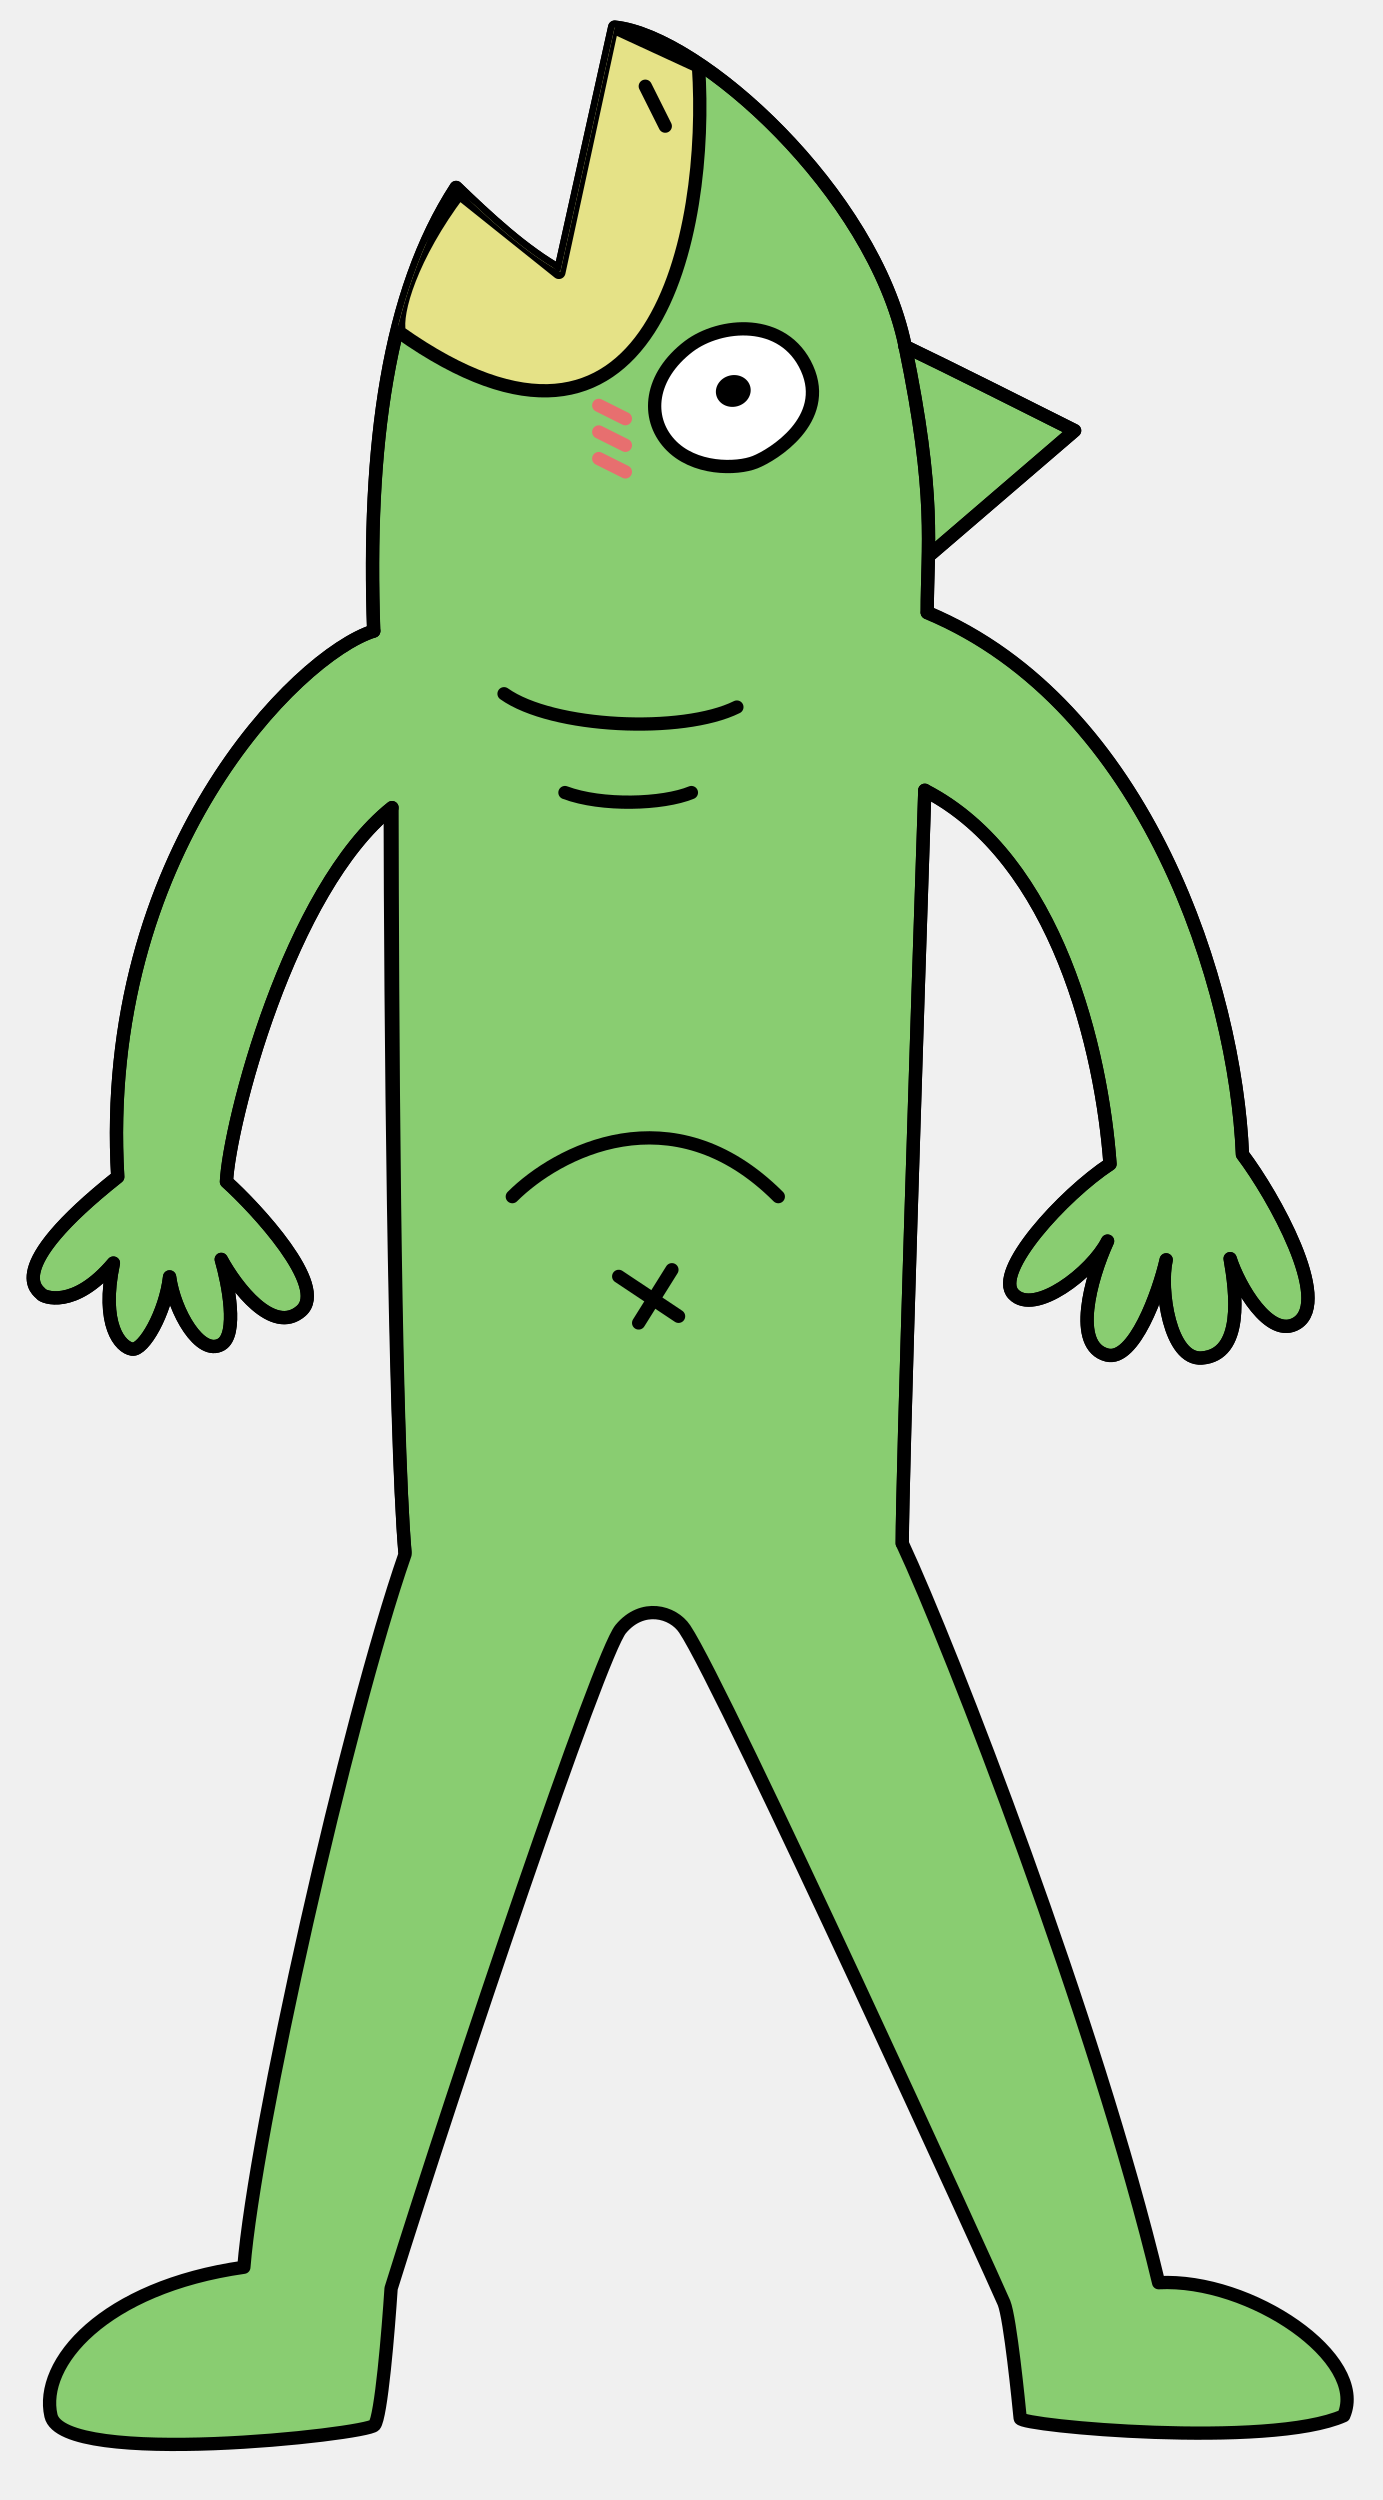
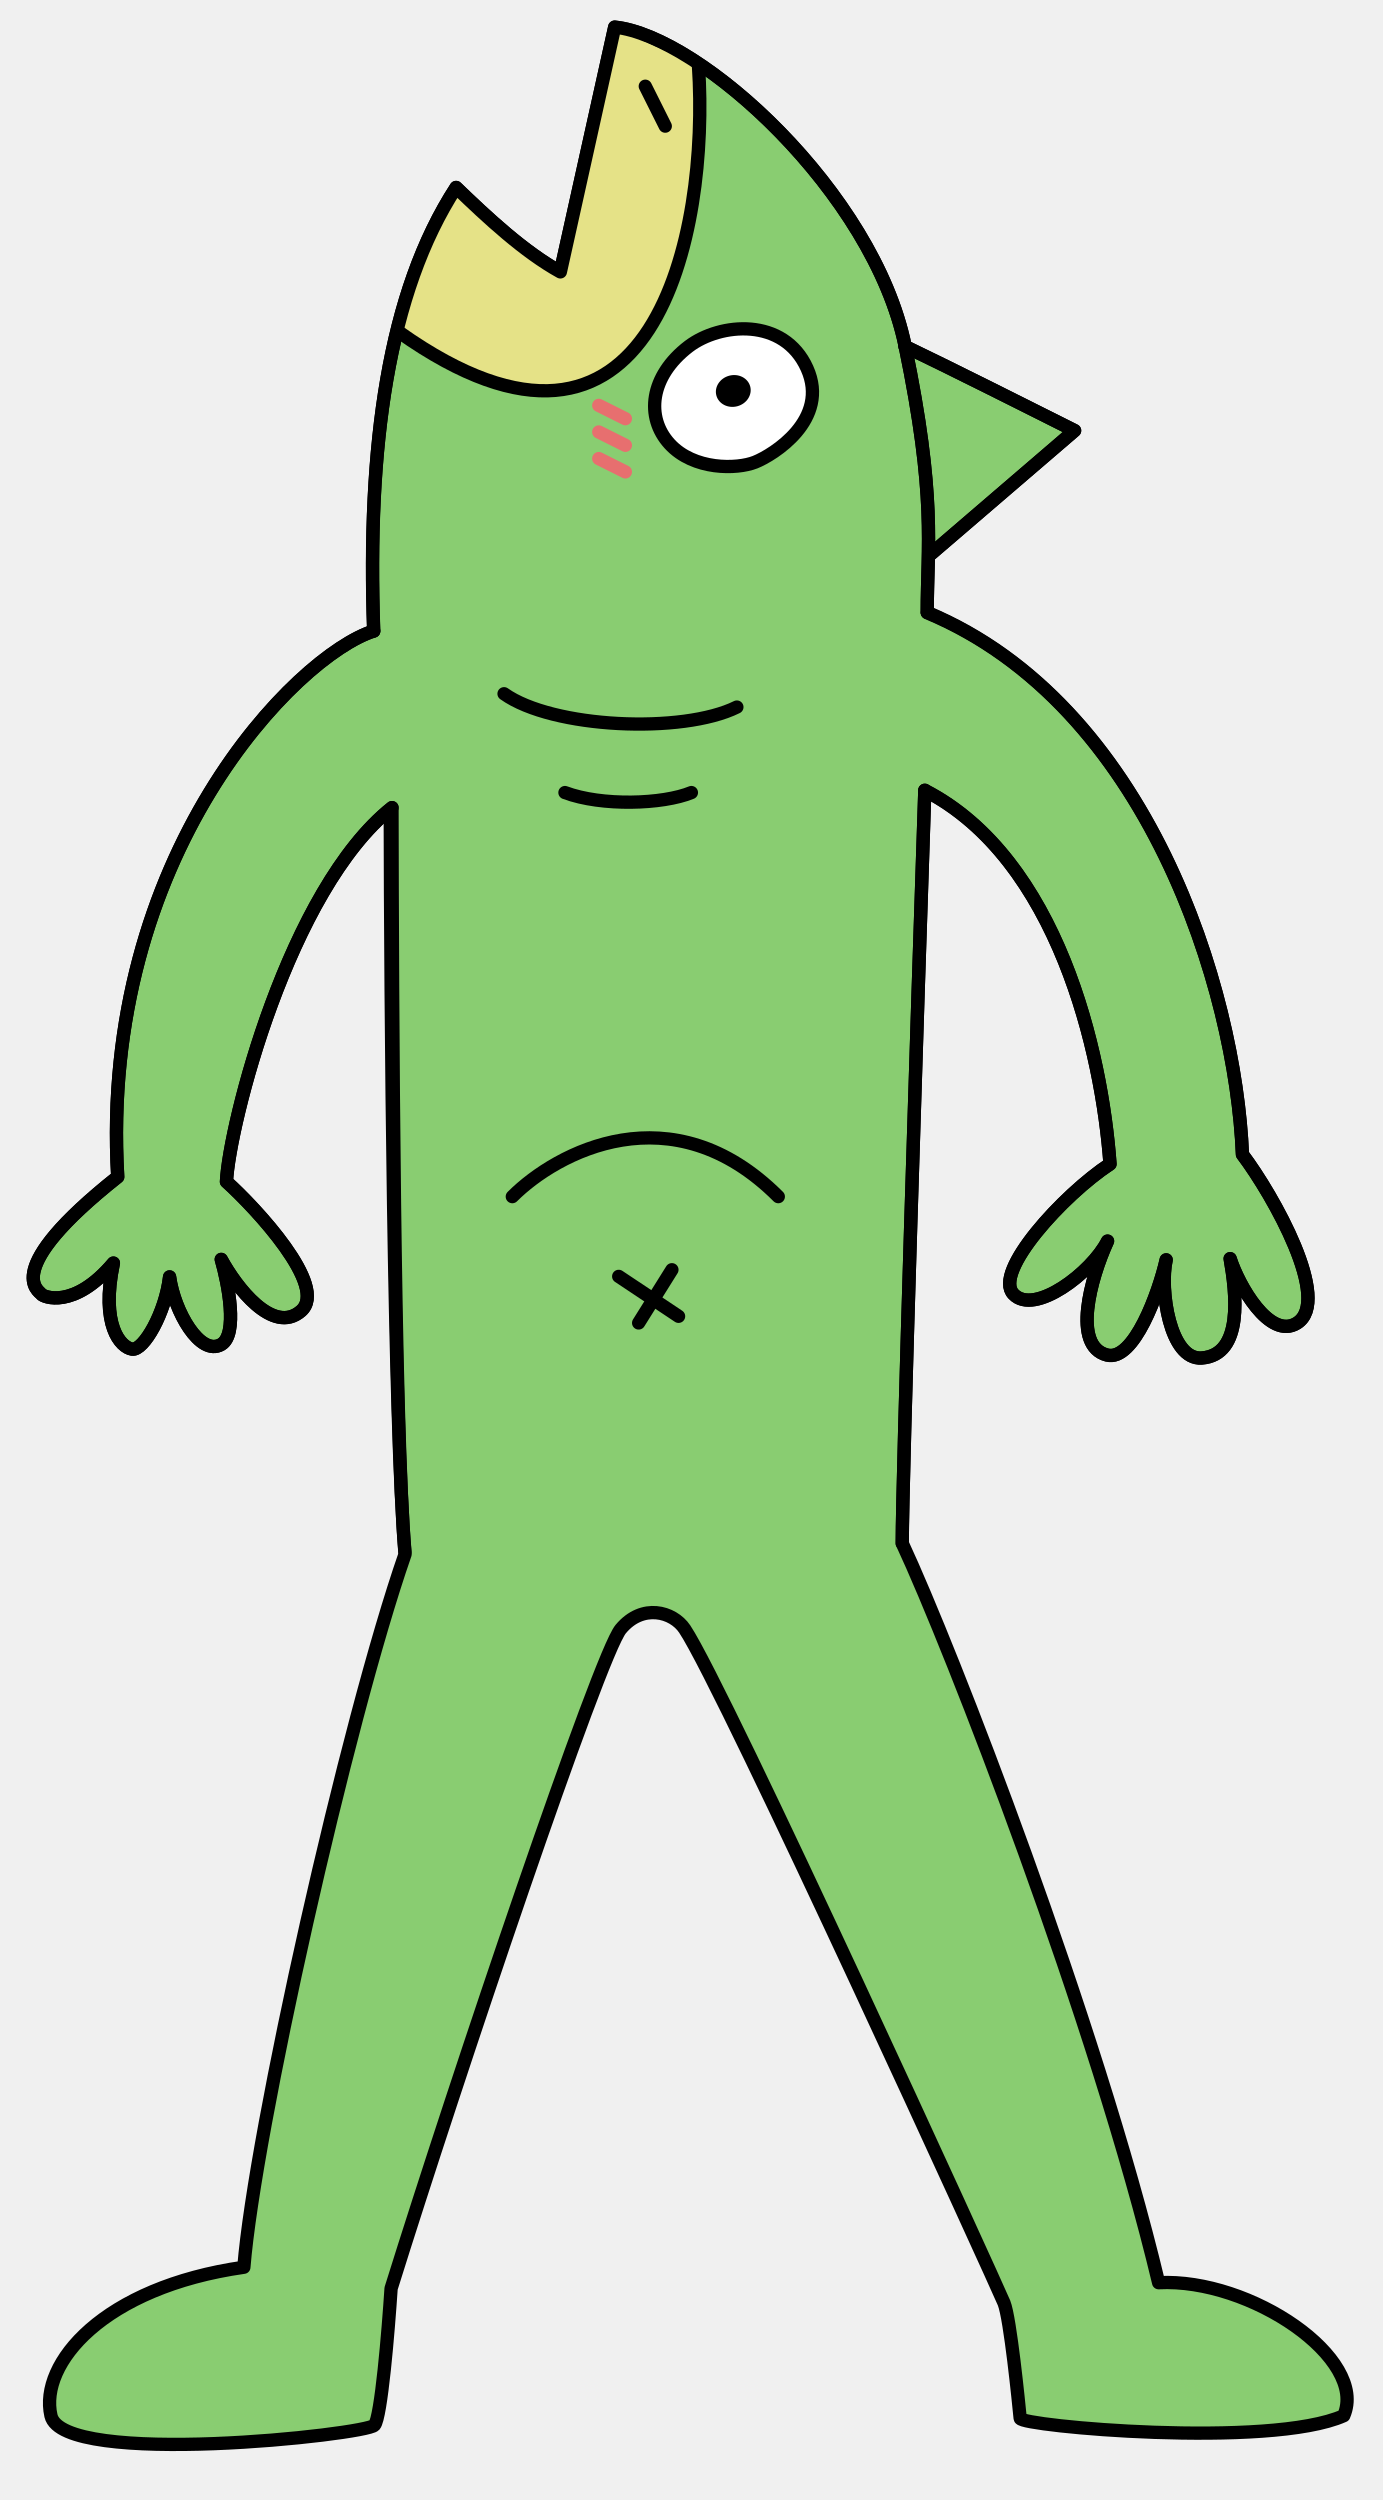
<svg xmlns="http://www.w3.org/2000/svg" viewBox="-2 9 104 188">
  <path d="M78.81 41.38C75.838 39.882 69.124 36.516 66.04 35.041L65.237 40.938L67.931 50.724L78.81 41.38Z" fill="#89CD71" stroke="black" stroke-linecap="round" stroke-linejoin="round" />
  <path d="M16.337 179.496C17.16 169.335 24.066 138.513 28.459 125.881C27.631 116.11 27.502 84.239 27.478 69.733C19.701 75.921 15.24 93.555 15.029 97.862C17.204 99.818 22.753 105.754 20.636 107.588C18.519 109.423 15.755 105.765 14.638 103.707C15.167 105.53 15.908 109.361 14.638 110.102C13.05 111.028 11.106 107.625 10.753 105.023C10.444 107.713 8.8 110.588 7.934 110.455C7.069 110.322 5.547 108.668 6.528 103.984C3.558 107.512 1.231 106.53 1.098 106.309C0.966 106.089 -2.055 104.569 6.853 97.502C5.438 73.297 20.301 58.292 26.105 56.452C25.612 42.54 27.165 31.009 32.3 23.097C34.693 25.407 37.416 27.942 40.139 29.445L44.225 11.039C50.657 11.696 63.682 23.483 66.059 34.986C68.436 46.488 67.727 50.011 67.727 55.047C84.295 61.975 90.918 83.33 91.432 95.814C93.772 98.912 98.197 106.825 95.533 108.498C93.465 109.796 91.128 105.616 90.507 103.651C90.96 106.208 91.525 110.894 88.368 111.122C85.96 111.296 85.198 105.956 85.696 103.741C85.145 106.189 83.266 111.42 81.24 110.897C78.616 110.219 79.996 105.148 81.288 102.331C80.097 104.694 75.779 107.982 74.21 106.315C72.645 104.652 77.957 98.847 81.473 96.535C80.863 88.108 77.549 73.579 67.546 68.428C66.991 84.834 65.849 120.018 65.849 125.059C69.489 132.857 80.449 161.048 85.129 180.658C92.061 180.3 100.909 186.369 99.05 190.66C93.473 193.151 74.775 191.437 74.718 190.86L74.709 190.775C74.613 189.799 73.972 183.339 73.502 182.179C73.014 180.976 52.471 135.97 49.491 131.505C48.606 130.177 46.297 129.559 44.68 131.505C43.089 133.42 32.36 165.234 27.41 181.091C27.202 184.281 26.659 190.803 26.158 191.376C25.532 192.091 2.726 194.595 1.831 190.66C0.937 186.725 5.767 181.001 16.337 179.496Z" fill="#89CD71" stroke="black" stroke-linecap="round" stroke-linejoin="round" />
  <path fill="none" d="M26.105 56.452C20.301 58.292 5.438 73.297 6.853 97.502C-2.055 104.569 0.966 106.089 1.098 106.309C1.231 106.53 3.558 107.512 6.528 103.984C5.547 108.668 7.069 110.322 7.934 110.455C8.8 110.588 10.444 107.713 10.753 105.023C11.106 107.625 13.05 111.028 14.638 110.102C15.908 109.361 15.167 105.53 14.638 103.707C15.755 105.765 18.519 109.423 20.636 107.588C22.753 105.754 17.204 99.818 15.029 97.862C15.24 93.555 19.701 75.921 27.478 69.733" stroke="black" stroke-linecap="round" stroke-linejoin="round" />
  <path fill="none" d="M67.738 55.084C84.306 62.012 90.918 83.33 91.432 95.814C93.772 98.912 98.197 106.825 95.533 108.498C93.465 109.796 91.128 105.616 90.507 103.651C90.96 106.208 91.525 110.894 88.368 111.122C85.96 111.296 85.198 105.956 85.696 103.741C85.145 106.189 83.266 111.42 81.24 110.897C78.616 110.219 79.996 105.148 81.288 102.331C80.097 104.694 75.779 107.982 74.21 106.315C72.645 104.652 77.957 98.847 81.473 96.535C80.863 88.108 77.555 73.605 67.552 68.454" stroke="black" stroke-linecap="round" stroke-linejoin="round" />
-   <path fill="none" d="M26.098 56.452C25.605 42.54 27.165 31.009 32.3 23.097C34.693 25.407 37.416 27.942 40.139 29.445L44.225 11.039C50.657 11.696 63.682 23.483 66.059 34.986C68.436 46.488 67.727 50.011 67.727 55.047" stroke="black" stroke-linecap="round" stroke-linejoin="round" />
  <path fill="none" d="M27.346 69.972C27.37 84.479 27.624 115.935 28.452 125.706" stroke="black" stroke-linecap="round" stroke-linejoin="round" />
  <path fill="none" d="M67.546 68.428C66.991 84.834 65.849 120.018 65.849 125.059" stroke="black" stroke-linecap="round" stroke-linejoin="round" />
  <path d="M 48.352 42.379 C 46.536 40.388 46.859 37.294 49.797 35.048 C 52.151 33.268 56.944 32.825 58.687 36.694 C 60.43 40.563 56.141 43.215 54.782 43.755 C 53.422 44.296 50.169 44.37 48.352 42.379 Z" fill="white" stroke="black" stroke-linecap="round" stroke-linejoin="round" />
  <path fill="none" d="M35.905 61.17C39.535 63.763 49.313 64.207 53.412 62.172" stroke="black" stroke-linecap="round" stroke-linejoin="round" />
  <path fill="none" d="M40.486 68.602C43.251 69.639 47.843 69.488 49.992 68.602" stroke="black" stroke-linecap="round" stroke-linejoin="round" />
  <path fill="none" d="M66.04 35.041C69.124 36.516 75.839 39.882 78.811 41.38L67.932 50.724" stroke="black" stroke-linecap="round" stroke-linejoin="round" />
  <ellipse cx="53.143" cy="38.401" rx="1.317" ry="1.188" transform="rotate(-14.9815 53.1431 38.40106)" fill="black" />
  <defs>
    <clipPath id="kappa-mouth-thumb">
      <path d="M26.098 56.452C25.605 42.54 27.165 31.009 32.3 23.097C34.693 25.407 37.416 27.942 40.139 29.445L44.225 11.039C50.657 11.696 63.682 23.483 66.059 34.986C68.436 46.488 67.727 50.011 67.727 55.047Z" />
    </clipPath>
  </defs>
  <path d="M 36.527 98.985 C 39.861 95.652 48.527 90.985 56.527 98.985" fill="none" stroke="black" stroke-width="1" stroke-linecap="round" stroke-linejoin="round" />
  <path d="M 44.527 104.985 L 49.027 107.985" fill="none" stroke="black" stroke-width="1" stroke-linecap="round" stroke-linejoin="round" />
  <path d="M 48.527 104.485 L 46.027 108.485" fill="none" stroke="black" stroke-width="1" stroke-linecap="round" stroke-linejoin="round" />
  <path d="M 43.027 39.485 L 45.027 40.485" fill="none" stroke="#E76F6F" stroke-width="1" stroke-linecap="round" stroke-linejoin="round" />
  <path d="M 43.027 41.485 L 45.027 42.485 M 43.027 43.485 L 45.027 44.485" fill="none" stroke="#E76F6F" stroke-width="1" stroke-linecap="round" stroke-linejoin="round" />
  <g clip-path="url(#kappa-mouth-thumb)">
-     <path d="M 28.027 33.985 C 47.227 47.585 51.36 26.485 50.527 13.985 L 44.027 10.985 L 40.027 29.485 L 32.527 23.485 C 28.927 28.285 27.694 32.485 28.027 33.985 Z" fill="#E5E287" stroke="black" stroke-width="1" stroke-linecap="round" stroke-linejoin="round" />
+     <path d="M 28.027 33.985 C 47.227 47.585 51.36 26.485 50.527 13.985 L 44.027 10.985 L 40.027 29.485 L 32.527 23.485 C 28.927 28.285 27.694 32.485 28.027 33.985 Z" fill="#E5E287" stroke="none" stroke-width="1" stroke-linecap="round" stroke-linejoin="round" />
+   </g>
+   <g clip-path="url(#kappa-mouth-thumb)">
+     <path d="M 28.027 33.985 C 47.227 47.585 51.36 26.485 50.527 13.985" fill="none" stroke="black" stroke-width="1" stroke-linecap="round" stroke-linejoin="round" />
  </g>
  <g clip-path="url(#kappa-mouth-thumb)">
    <path d="M 48.027 18.485 L 46.527 15.485" fill="none" stroke="black" stroke-width="1" stroke-linecap="round" stroke-linejoin="round" />
  </g>
+   <path d="M26.098 56.452C25.605 42.54 27.165 31.009 32.3 23.097C34.693 25.407 37.416 27.942 40.139 29.445L44.225 11.039C50.657 11.696 63.682 23.483 66.059 34.986C68.436 46.488 67.727 50.011 67.727 55.047" fill="none" stroke="black" stroke-linecap="round" stroke-linejoin="round" />
</svg>
